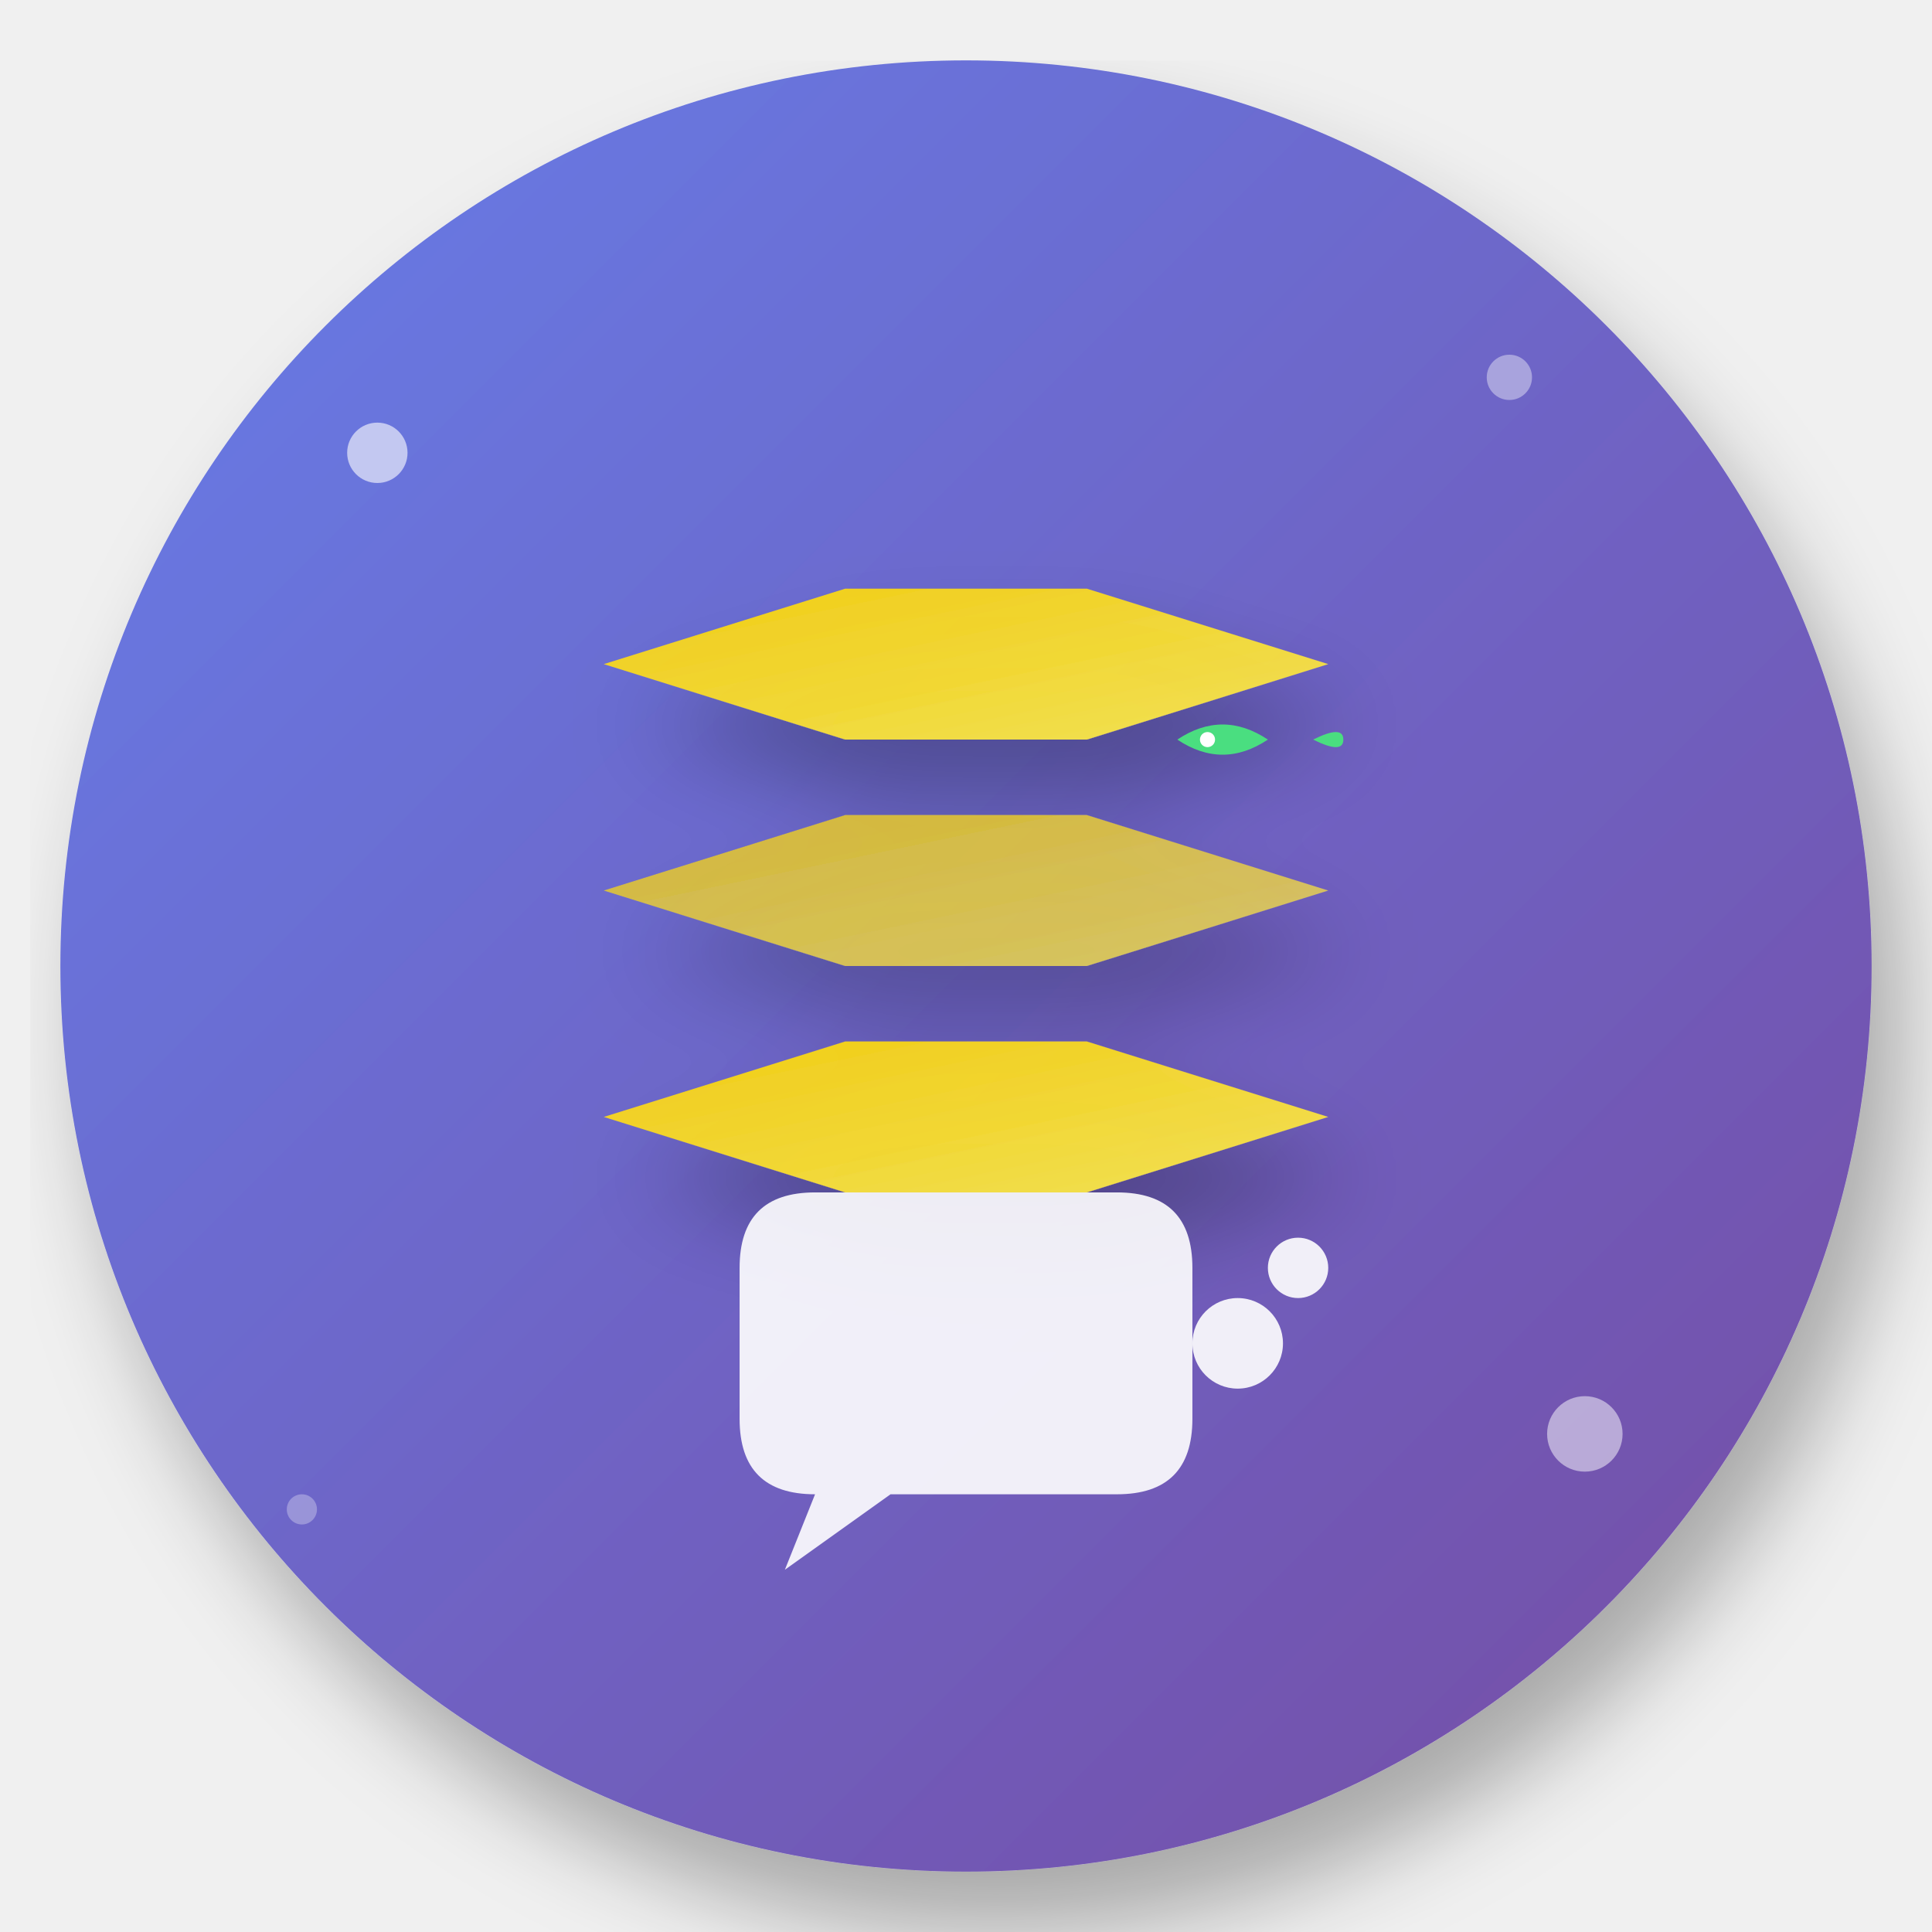
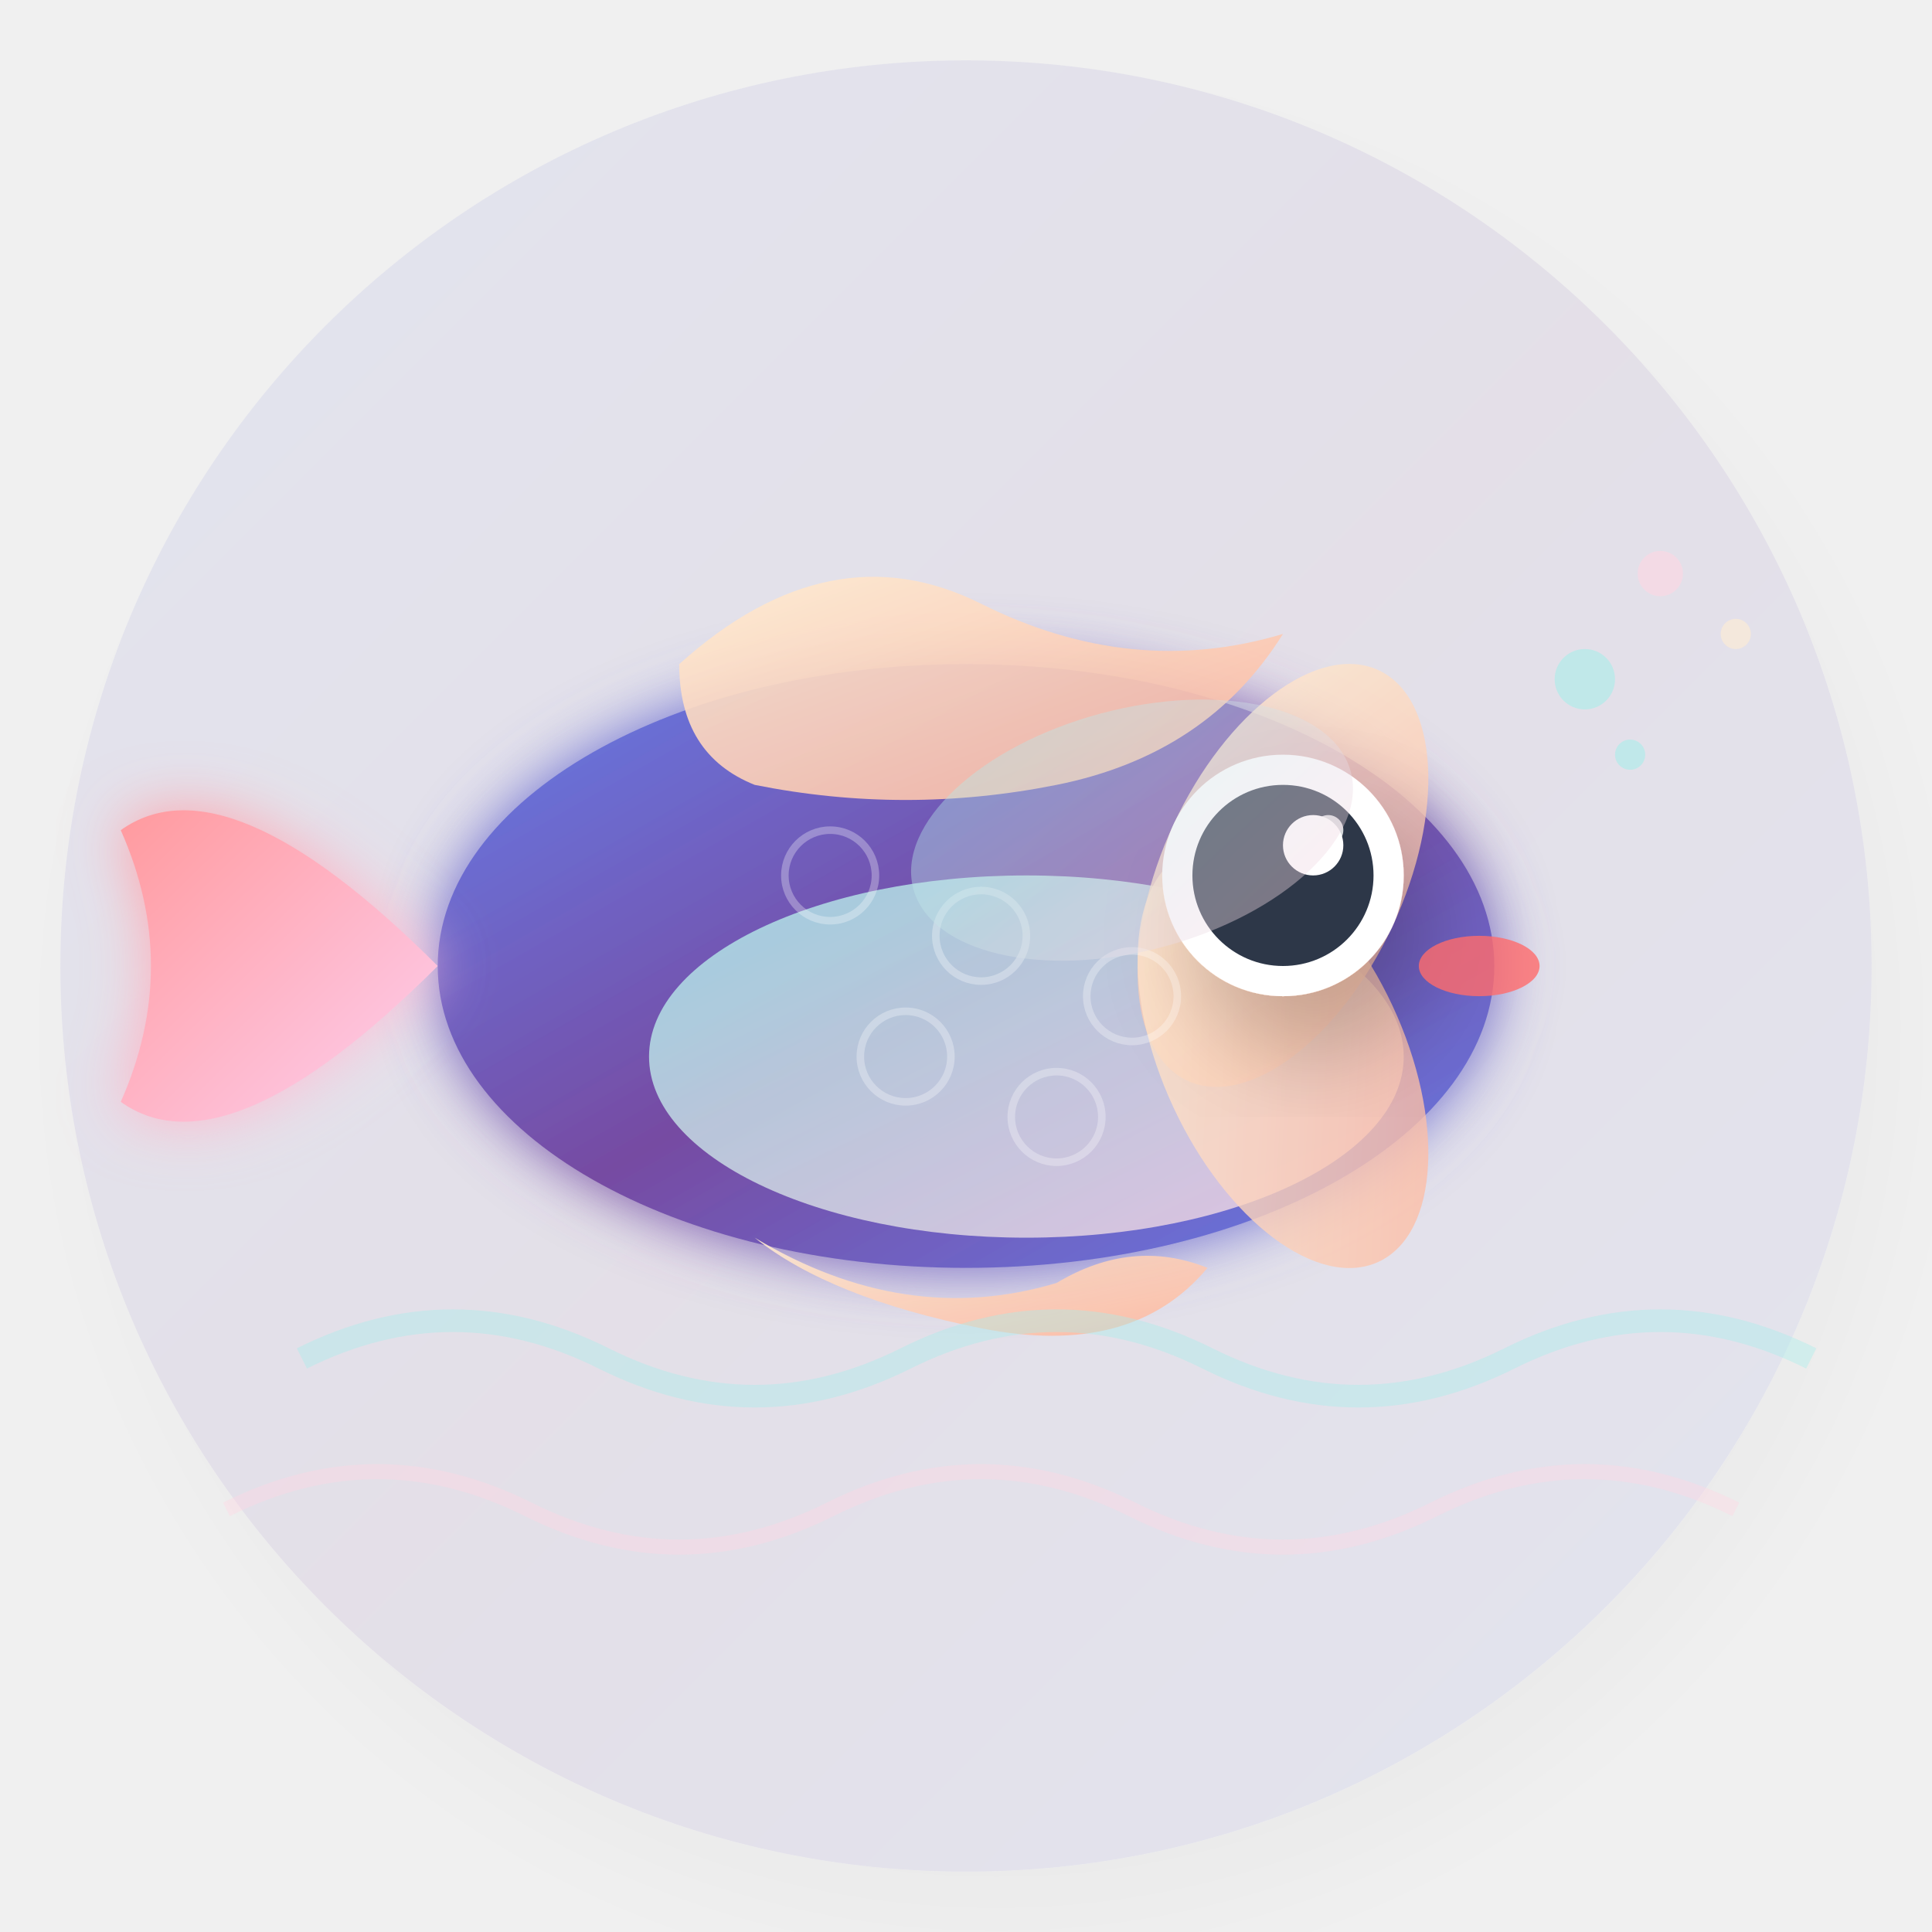
<svg xmlns="http://www.w3.org/2000/svg" width="128" height="128" viewBox="0 0 128 128">
  <defs>
-     <linearGradient id="bgGradient" x1="0%" y1="0%" x2="100%" y2="100%">
+     <linearGradient id="fishBodyGradient" x1="0%" y1="0%" x2="100%" y2="100%">
      <stop offset="0%" style="stop-color:#667eea;stop-opacity:1" />
-       <stop offset="100%" style="stop-color:#764ba2;stop-opacity:1" />
+       <stop offset="50%" style="stop-color:#764ba2;stop-opacity:1" />
+       <stop offset="100%" style="stop-color:#667eea;stop-opacity:1" />
    </linearGradient>
-     <linearGradient id="iconGradient" x1="0%" y1="0%" x2="100%" y2="100%">
-       <stop offset="0%" style="stop-color:#ffd700;stop-opacity:1" />
-       <stop offset="100%" style="stop-color:#ffed4e;stop-opacity:1" />
+     <linearGradient id="fishBellyGradient" x1="0%" y1="0%" x2="100%" y2="100%">
+       <stop offset="0%" style="stop-color:#a8edea;stop-opacity:1" />
+       <stop offset="100%" style="stop-color:#fed6e3;stop-opacity:1" />
    </linearGradient>
-     <filter id="shadow" x="-50%" y="-50%" width="200%" height="200%">
-       <feDropShadow dx="2" dy="4" stdDeviation="3" flood-color="rgba(0,0,0,0.3)" />
+     <linearGradient id="tailGradient" x1="0%" y1="0%" x2="100%" y2="100%">
+       <stop offset="0%" style="stop-color:#ff9a9e;stop-opacity:1" />
+       <stop offset="100%" style="stop-color:#fecfef;stop-opacity:1" />
+     </linearGradient>
+     <linearGradient id="finGradient" x1="0%" y1="0%" x2="100%" y2="100%">
+       <stop offset="0%" style="stop-color:#ffecd2;stop-opacity:1" />
+       <stop offset="100%" style="stop-color:#fcb69f;stop-opacity:1" />
+     </linearGradient>
+     <filter id="dropShadow" x="-50%" y="-50%" width="200%" height="200%">
+       <feDropShadow dx="2" dy="4" stdDeviation="3" flood-color="rgba(0,0,0,0.2)" />
+     </filter>
+     <filter id="glow" x="-50%" y="-50%" width="200%" height="200%">
+       <feGaussianBlur stdDeviation="2" result="coloredBlur" />
+       <feMerge>
+         <feMergeNode in="coloredBlur" />
+         <feMergeNode in="SourceGraphic" />
+       </feMerge>
    </filter>
  </defs>
-   <circle cx="64" cy="64" r="60" fill="url(#bgGradient)" filter="url(#shadow)" />
-   <g transform="translate(64, 64)">
-     <g fill="url(#iconGradient)" filter="url(#shadow)">
-       <path d="M-24 -20 L-8 -25 L8 -25 L24 -20 L8 -15 L-8 -15 Z" opacity="0.9" />
-       <path d="M-24 -5 L-8 -10 L8 -10 L24 -5 L8 0 L-8 0 Z" opacity="0.7" />
-       <path d="M-24 10 L-8 5 L8 5 L24 10 L8 15 L-8 15 Z" opacity="0.9" />
-     </g>
-     <g fill="white" opacity="0.9">
-       <path d="M-15 20 Q-15 15 -10 15 L10 15 Q15 15 15 20 L15 30 Q15 35 10 35 L-5 35 L-12 40 L-10 35 Q-15 35 -15 30 Z" />
-       <circle cx="18" cy="25" r="3" />
-       <circle cx="22" cy="20" r="2" />
-     </g>
-     <g transform="translate(20, -15)" fill="#4ade80">
-       <path d="M0 0 Q-3 -2 -6 0 Q-3 2 0 0 L3 0 Q5 -1 5 0 Q5 1 3 0 Z" />
-       <circle cx="-4" cy="0" r="0.5" fill="white" />
-     </g>
+   <circle cx="64" cy="64" r="60" fill="url(#fishBodyGradient)" filter="url(#dropShadow)" opacity="0.1" />
+   <ellipse cx="64" cy="64" rx="35" ry="20" fill="url(#fishBodyGradient)" filter="url(#glow)" />
+   <ellipse cx="68" cy="70" rx="25" ry="12" fill="url(#fishBellyGradient)" opacity="0.8" />
+   <path d="M 29 64 Q 15 50 8 55 Q 12 64 8 73 Q 15 78 29 64 Z" fill="url(#tailGradient)" filter="url(#glow)" />
+   <path d="M 45 44 Q 55 35 65 40 Q 75 45 85 42 Q 80 50 70 52 Q 60 54 50 52 Q 45 50 45 44 Z" fill="url(#finGradient)" opacity="0.9" />
+   <path d="M 50 82 Q 60 88 70 85 Q 75 82 80 84 Q 75 90 65 88 Q 55 86 50 82 Z" fill="url(#finGradient)" opacity="0.9" />
+   <ellipse cx="85" cy="58" rx="8" ry="15" fill="url(#finGradient)" opacity="0.8" transform="rotate(25 85 58)" />
+   <ellipse cx="85" cy="70" rx="8" ry="15" fill="url(#finGradient)" opacity="0.8" transform="rotate(-25 85 70)" />
+   <circle cx="85" cy="58" r="8" fill="white" filter="url(#dropShadow)" />
+   <circle cx="85" cy="58" r="6" fill="#2d3748" />
+   <circle cx="87" cy="56" r="2" fill="white" />
+   <circle cx="88" cy="55" r="1" fill="white" opacity="0.8" />
+   <g opacity="0.3">
+     <circle cx="55" cy="58" r="3" fill="none" stroke="white" stroke-width="0.5" />
+     <circle cx="65" cy="62" r="3" fill="none" stroke="white" stroke-width="0.5" />
+     <circle cx="75" cy="66" r="3" fill="none" stroke="white" stroke-width="0.5" />
+     <circle cx="60" cy="70" r="3" fill="none" stroke="white" stroke-width="0.5" />
+     <circle cx="70" cy="74" r="3" fill="none" stroke="white" stroke-width="0.5" />
  </g>
-   <circle cx="25" cy="30" r="2" fill="white" opacity="0.6" />
-   <circle cx="100" cy="25" r="1.5" fill="white" opacity="0.4" />
-   <circle cx="105" cy="95" r="2.5" fill="white" opacity="0.5" />
-   <circle cx="20" cy="100" r="1" fill="white" opacity="0.3" />
+   <ellipse cx="98" cy="64" rx="4" ry="2" fill="#ff6b6b" opacity="0.8" />
+   <g opacity="0.6">
+     <circle cx="105" cy="45" r="2" fill="#a8edea" />
+     <circle cx="110" cy="38" r="1.5" fill="#fed6e3" />
+     <circle cx="115" cy="42" r="1" fill="#ffecd2" />
+     <circle cx="108" cy="50" r="1" fill="#a8edea" />
+   </g>
+   <g opacity="0.4">
+     <path d="M 20 90 Q 30 85 40 90 Q 50 95 60 90 Q 70 85 80 90 Q 90 95 100 90 Q 110 85 120 90" fill="none" stroke="#a8edea" stroke-width="1.5" />
+     <path d="M 15 100 Q 25 95 35 100 Q 45 105 55 100 Q 65 95 75 100 Q 85 105 95 100 Q 105 95 115 100" fill="none" stroke="#fed6e3" stroke-width="1" />
+   </g>
+   <ellipse cx="75" cy="55" rx="15" ry="8" fill="url(#fishBellyGradient)" opacity="0.4" transform="rotate(-15 75 55)" />
</svg>
